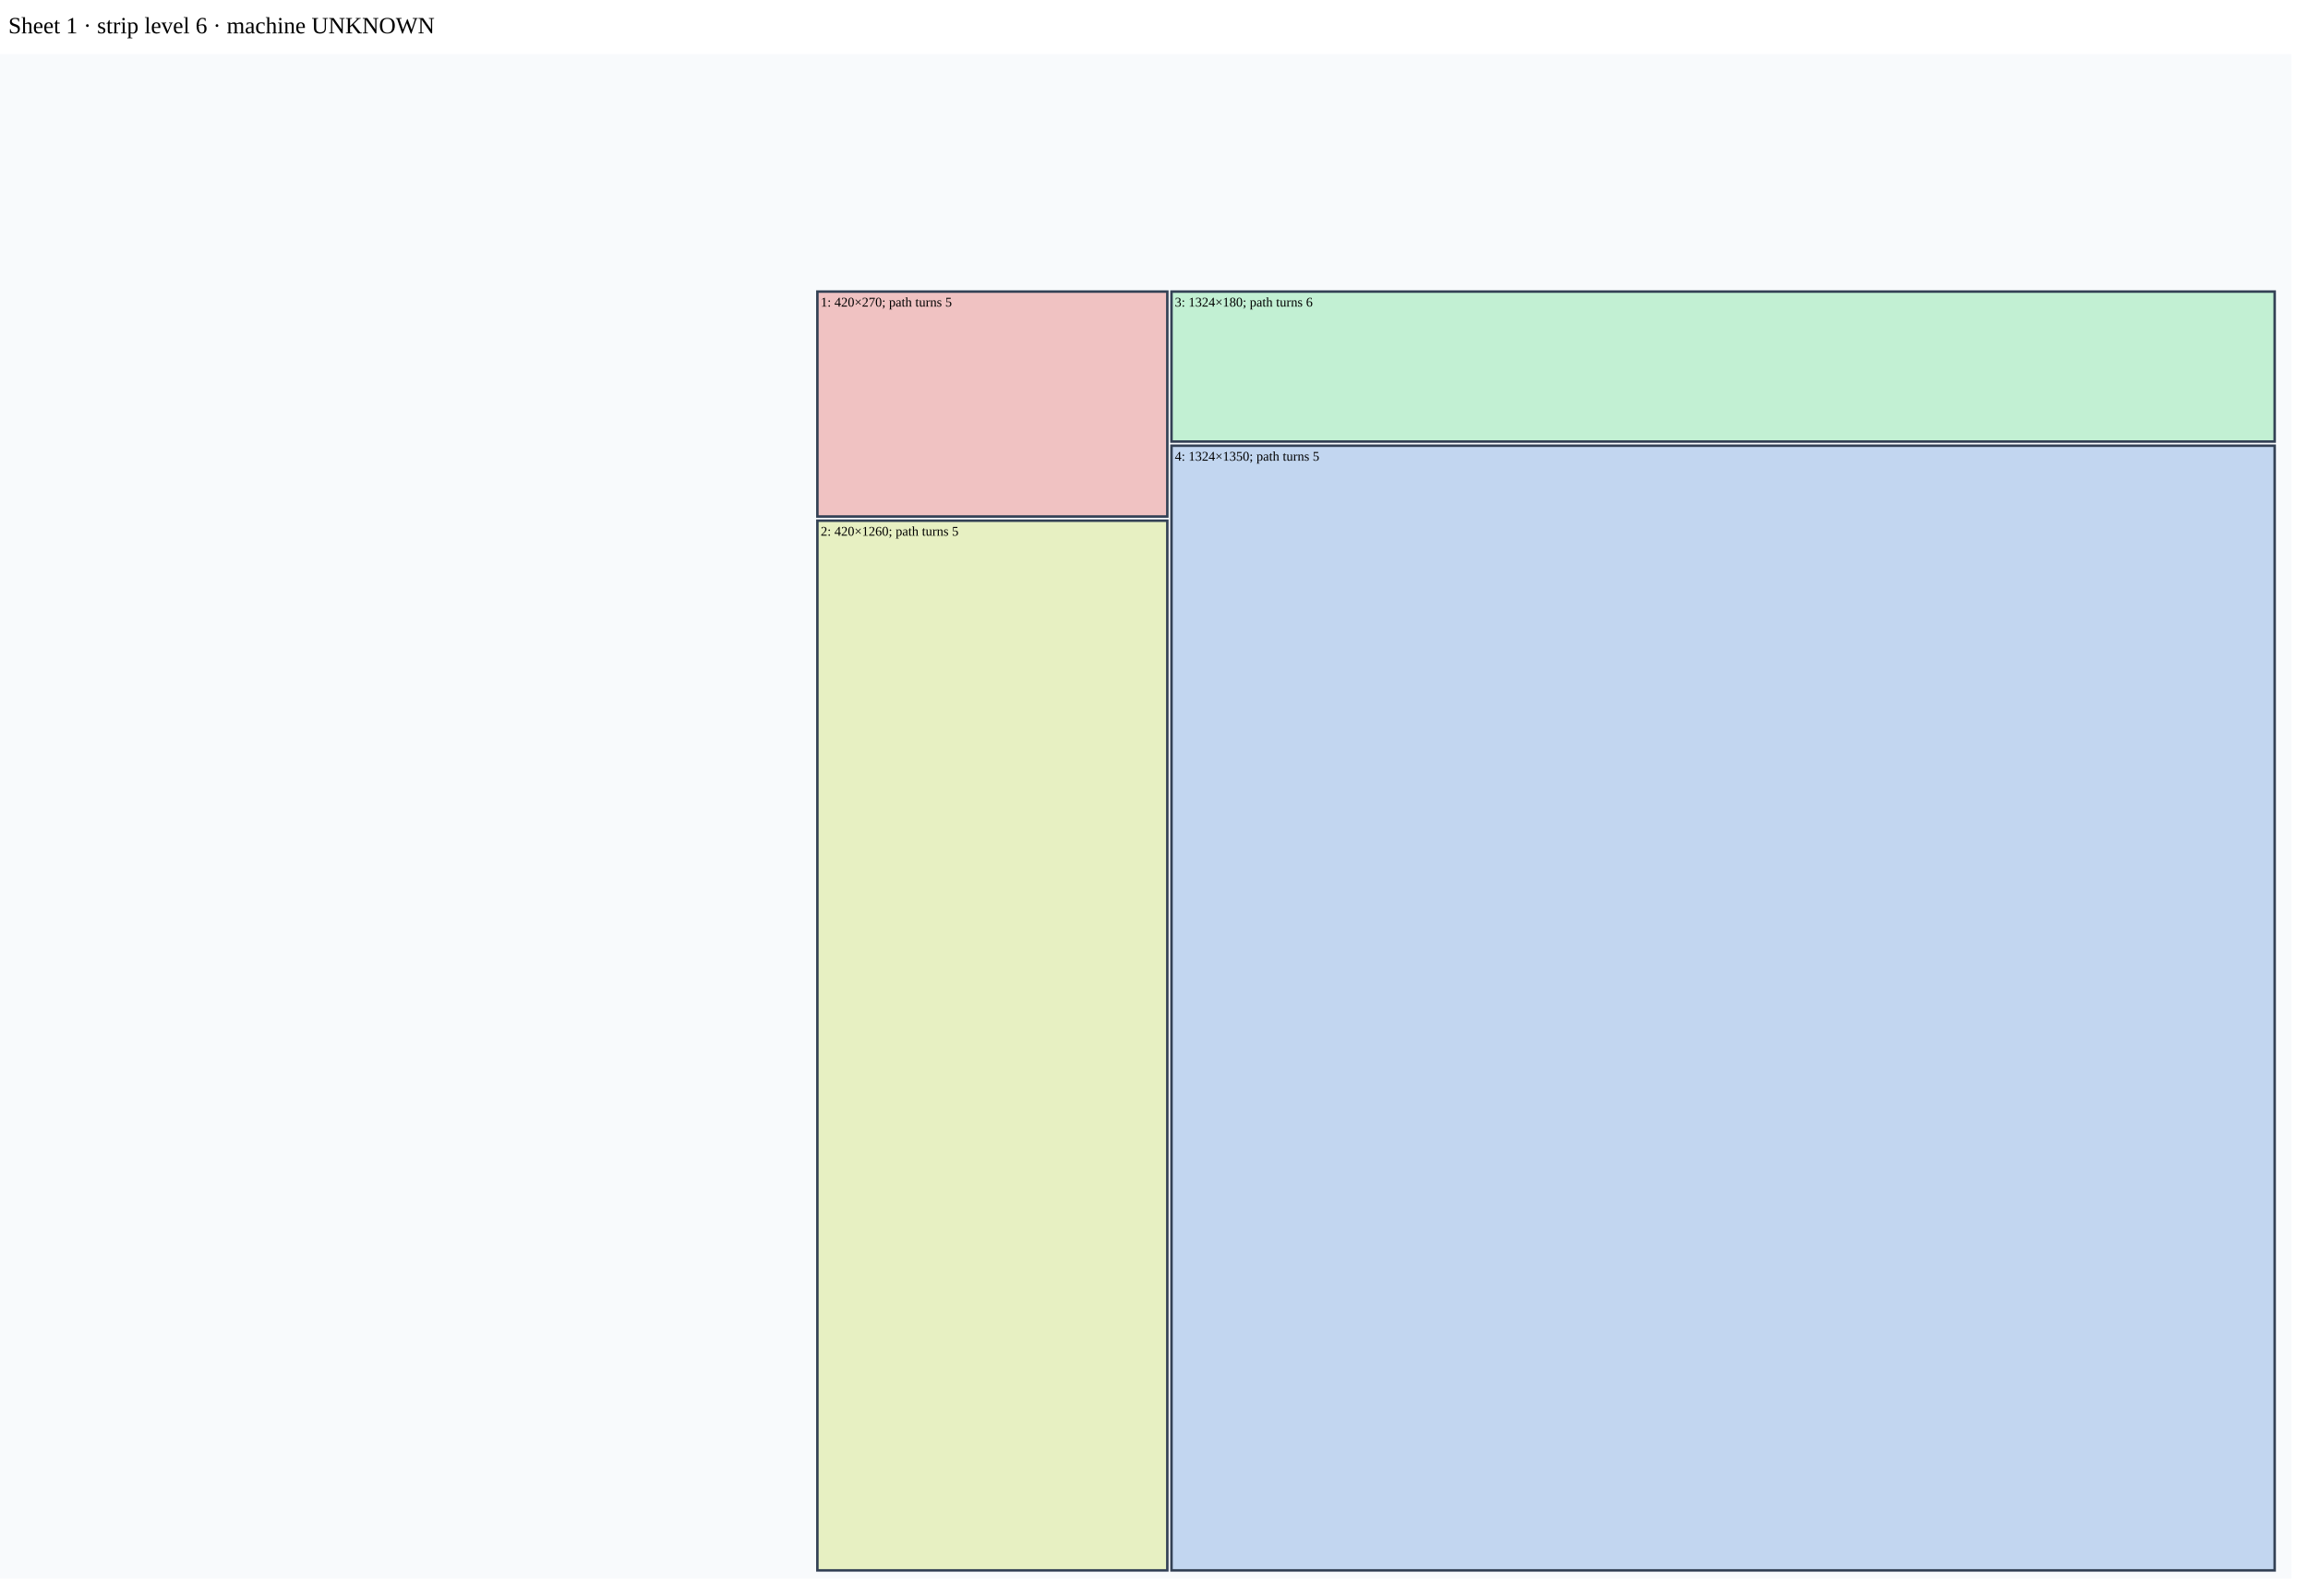
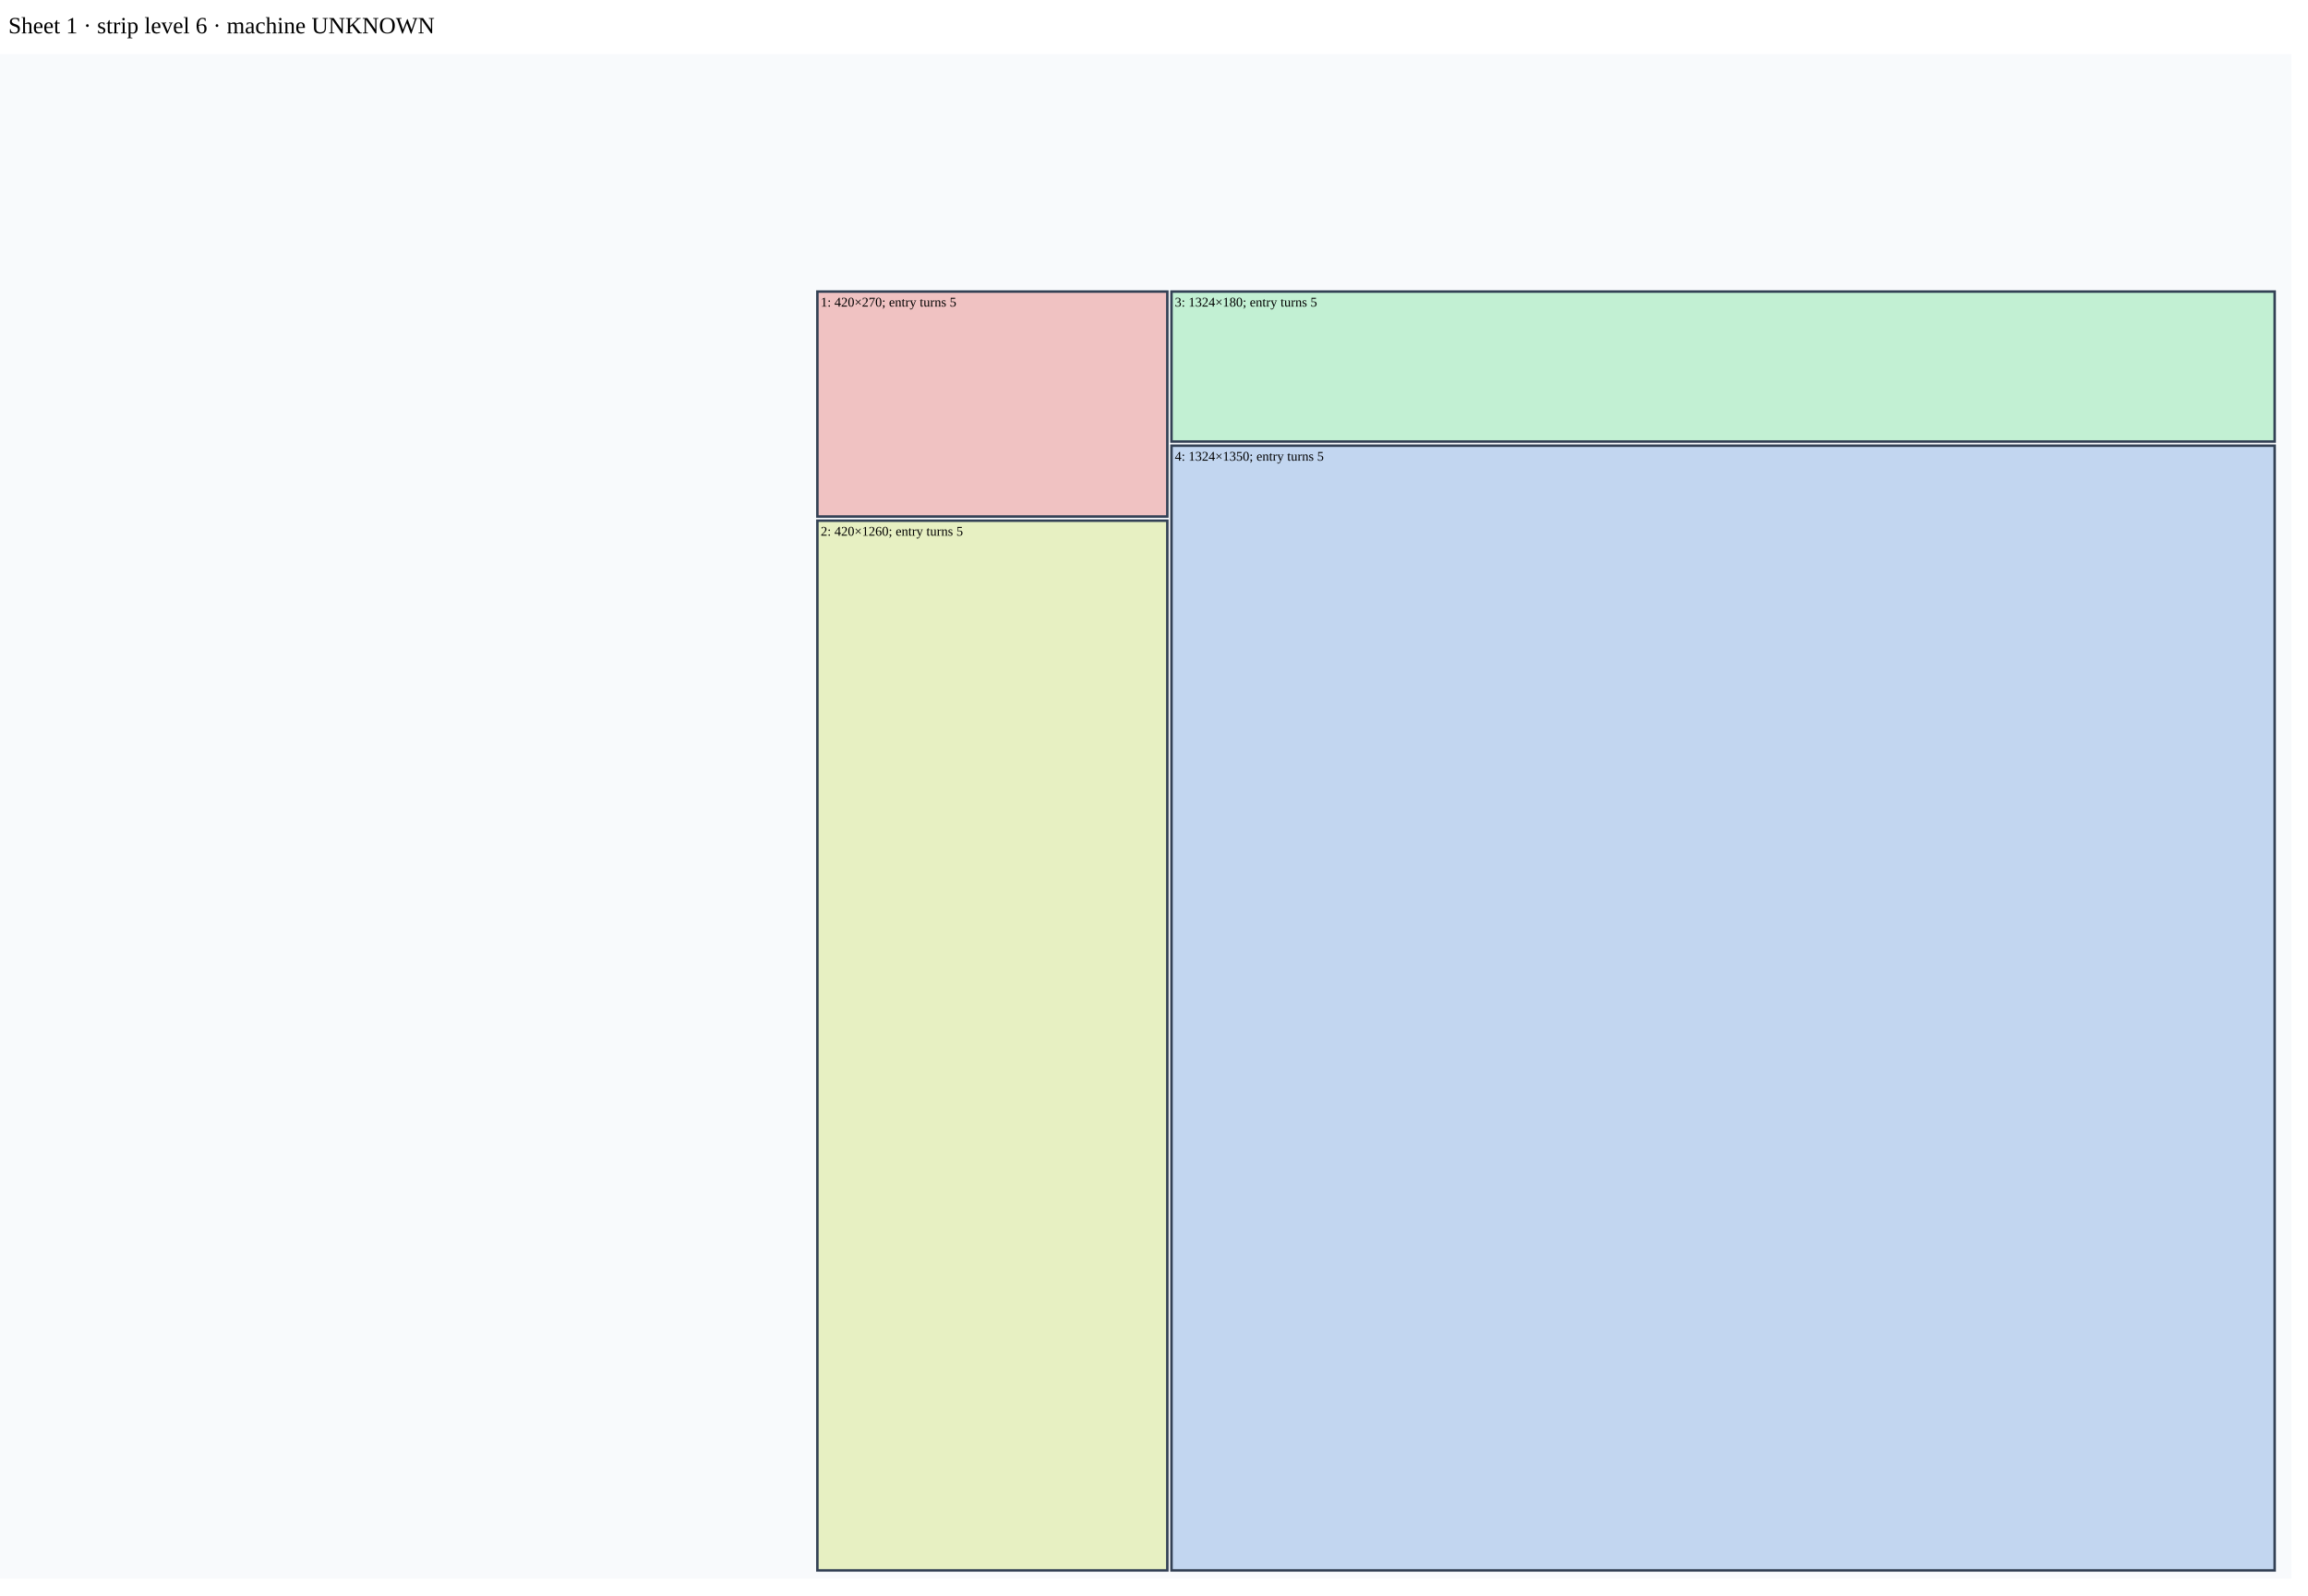
<svg xmlns="http://www.w3.org/2000/svg" viewBox="0 -65 2770 1915">
  <text x="10" y="-25" font-size="28">Sheet 1 · strip level 6 · machine UNKNOWN</text>
  <rect width="2750" height="1830" fill="#f8fafc" />
  <rect x="981" y="285" width="420" height="270" fill="hsl(0 60% 85%)" stroke="#334155" stroke-width="3" />
-   <text x="985" y="303" font-size="16">1: 420×270; path turns 5</text>
+   <text x="985" y="303" font-size="16">1: 420×270; entry turns 5</text>
  <rect x="981" y="560" width="420" height="1260" fill="hsl(71 60% 85%)" stroke="#334155" stroke-width="3" />
-   <text x="985" y="578" font-size="16">2: 420×1260; path turns 5</text>
+   <text x="985" y="578" font-size="16">2: 420×1260; entry turns 5</text>
  <rect x="1406" y="285" width="1324" height="180" fill="hsl(142 60% 85%)" stroke="#334155" stroke-width="3" />
-   <text x="1410" y="303" font-size="16">3: 1324×180; path turns 6</text>
+   <text x="1410" y="303" font-size="16">3: 1324×180; entry turns 5</text>
  <rect x="1406" y="470" width="1324" height="1350" fill="hsl(213 60% 85%)" stroke="#334155" stroke-width="3" />
-   <text x="1410" y="488" font-size="16">4: 1324×1350; path turns 5</text>
+   <text x="1410" y="488" font-size="16">4: 1324×1350; entry turns 5</text>
</svg>
